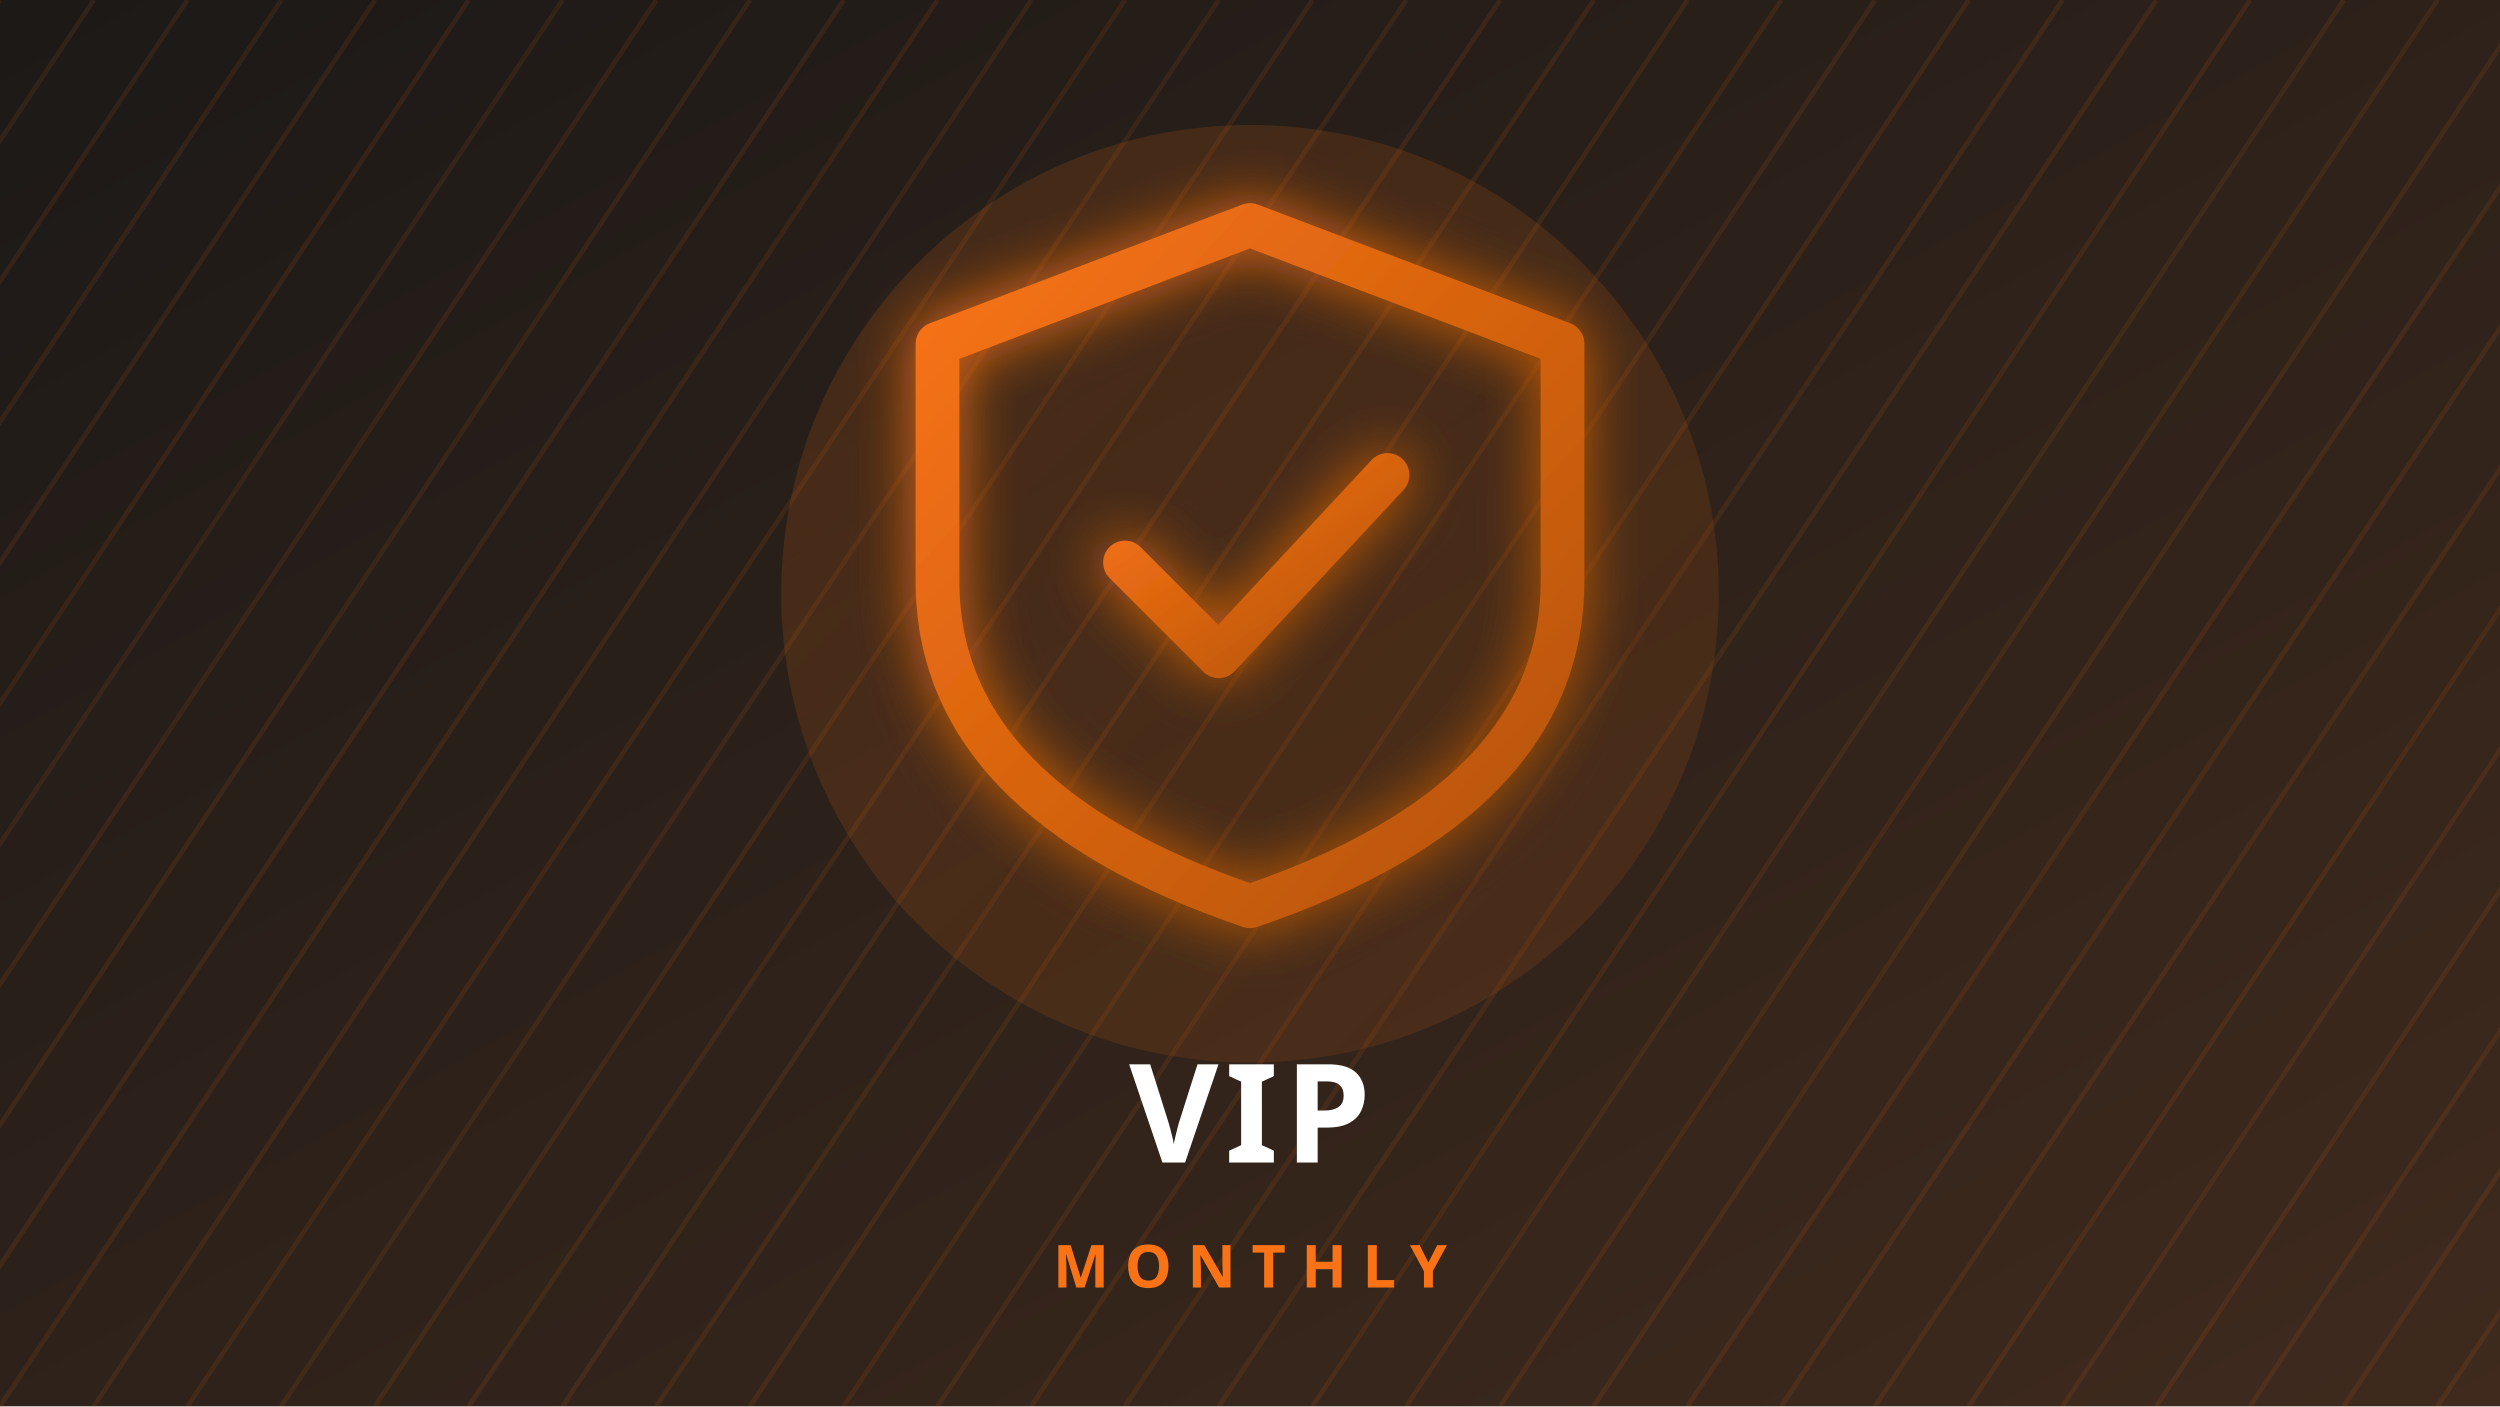
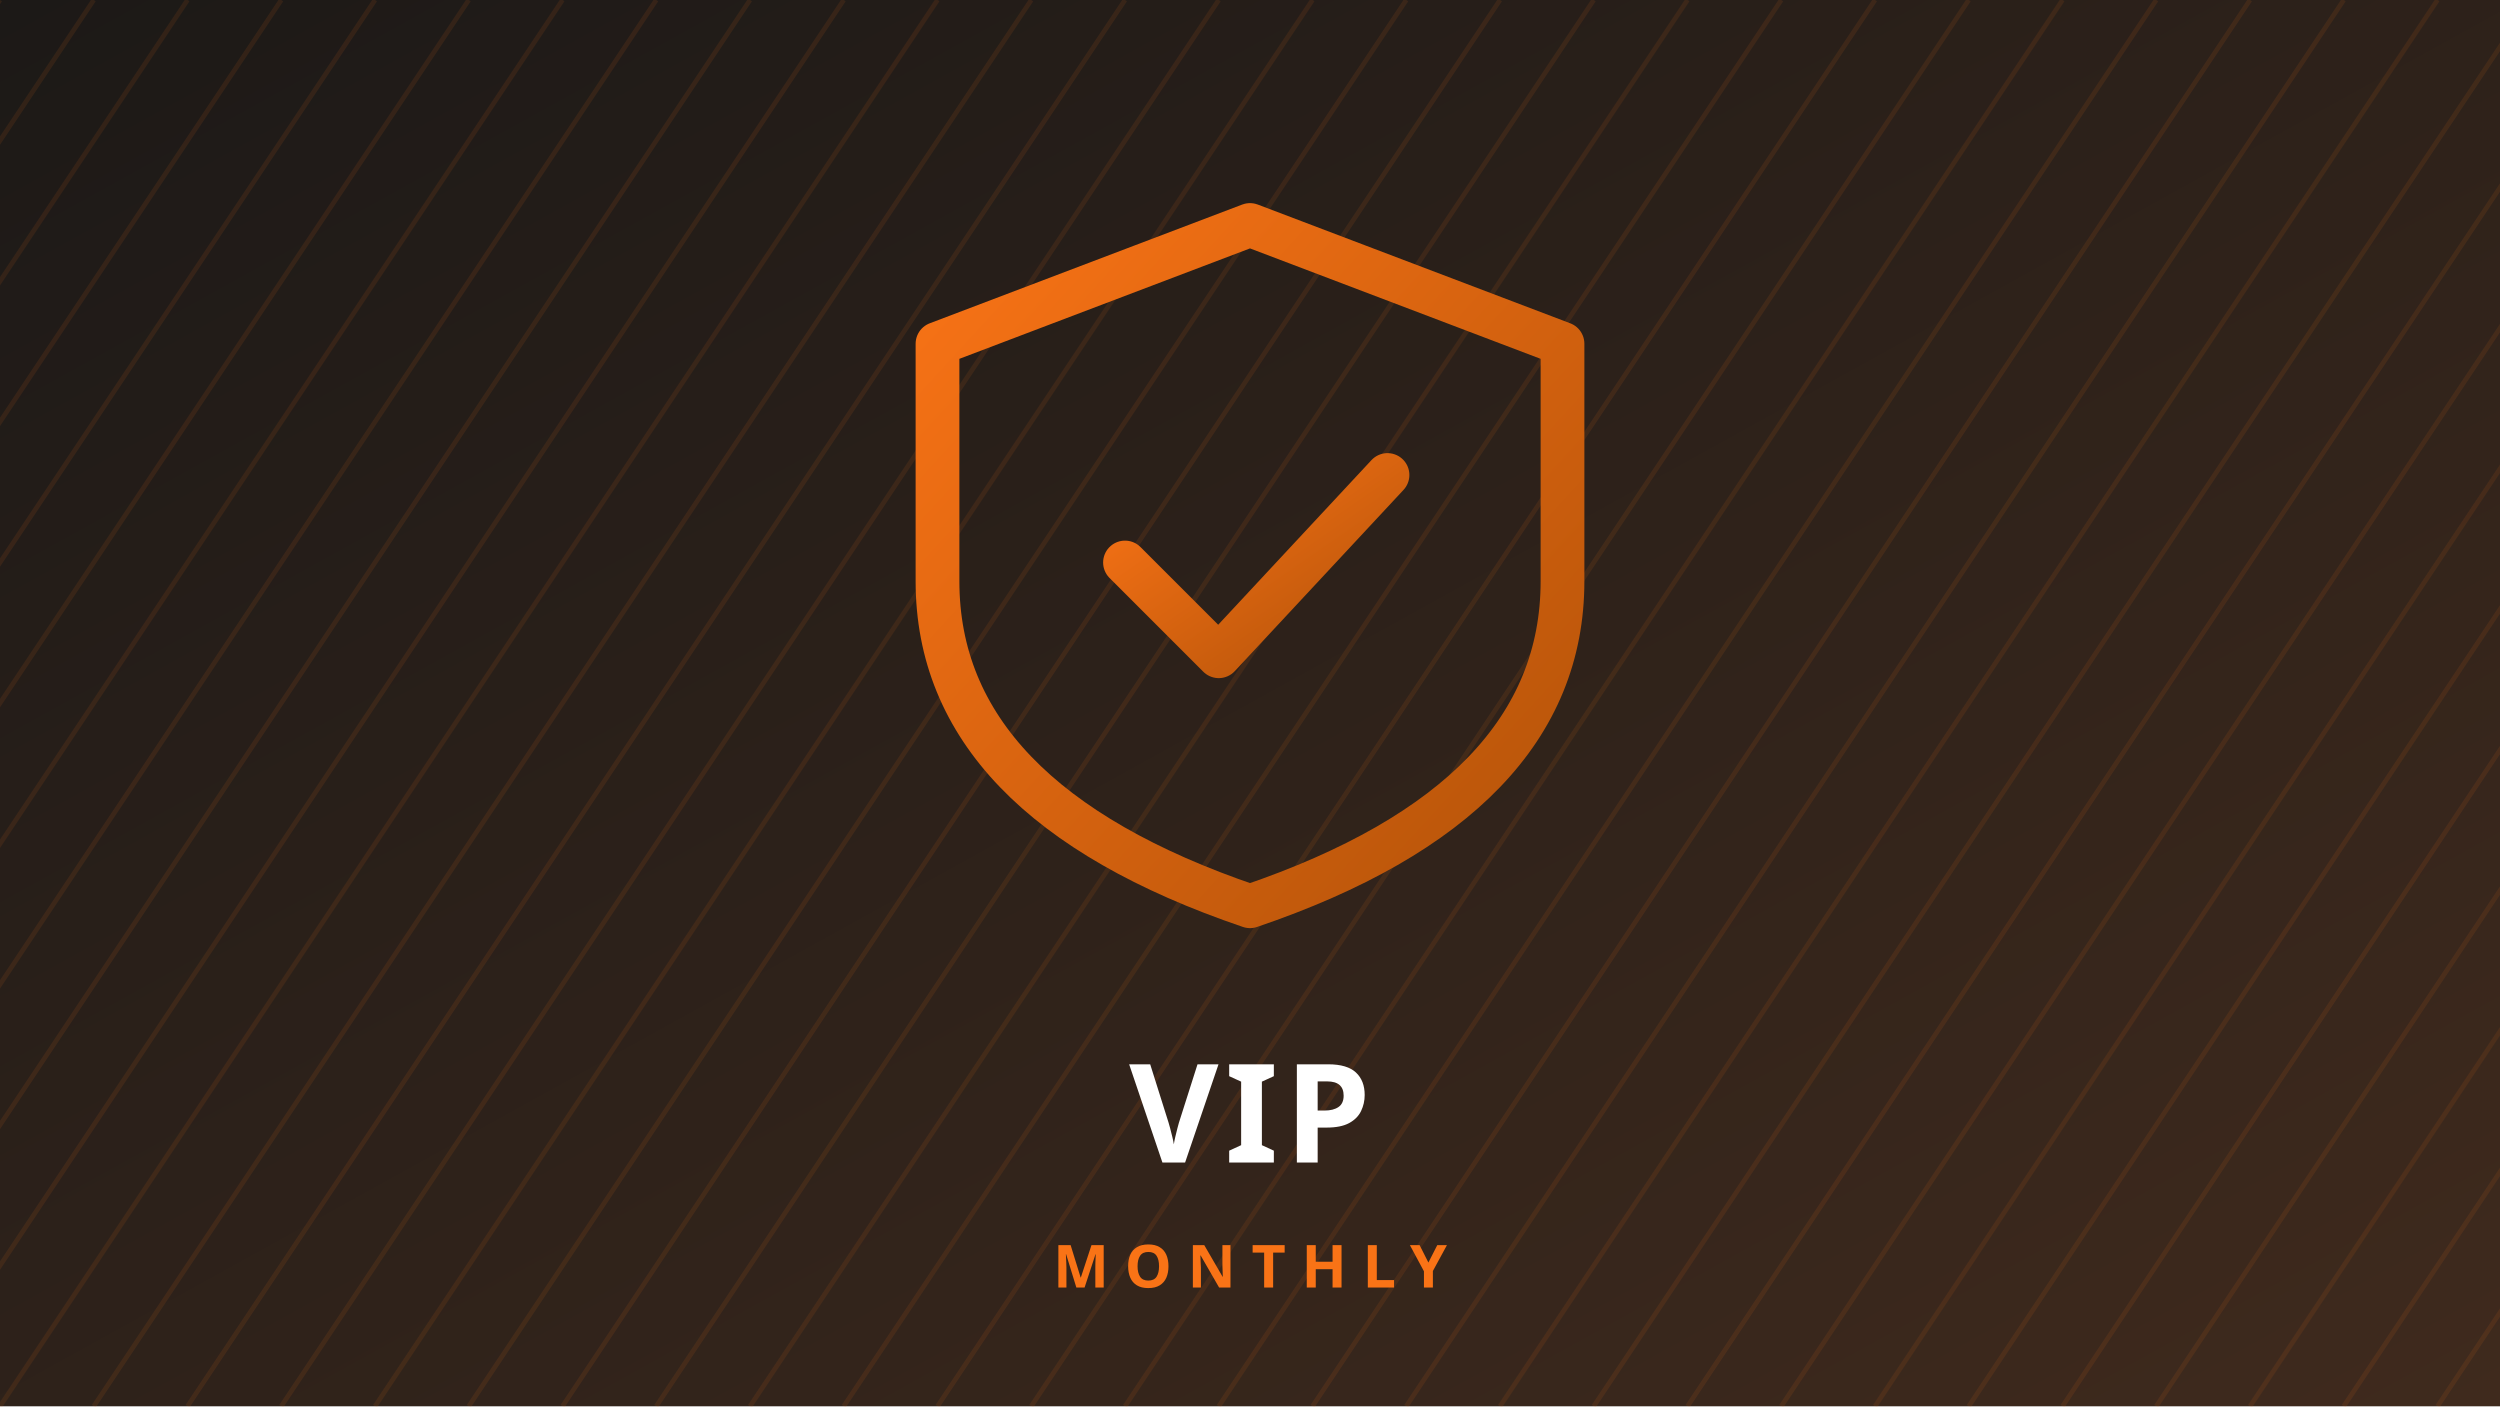
<svg xmlns="http://www.w3.org/2000/svg" viewBox="0 0 800 450" width="800" height="450">
  <defs>
    <linearGradient id="bg" x1="0" y1="0" x2="1" y2="1">
      <stop offset="0" stop-color="#1c1917" />
      <stop offset="1" stop-color="#3f2a1d" />
    </linearGradient>
    <linearGradient id="ac" x1="0" y1="0" x2="1" y2="1">
      <stop offset="0" stop-color="#f97316" />
      <stop offset="1" stop-color="#b45309" />
    </linearGradient>
-     <filter id="glow" x="-30%" y="-30%" width="160%" height="160%">
-       <feGaussianBlur stdDeviation="9" result="b" />
-       <feMerge>
-         <feMergeNode in="b" />
-         <feMergeNode in="SourceGraphic" />
-       </feMerge>
-     </filter>
  </defs>
  <rect width="800" height="450" fill="url(#bg)" />
  <g opacity=".10" stroke="#f97316" stroke-width="1.5">
    <line x1="0" y1="0" x2="-300" y2="450" />
    <line x1="30" y1="0" x2="-270" y2="450" />
    <line x1="60" y1="0" x2="-240" y2="450" />
    <line x1="90" y1="0" x2="-210" y2="450" />
    <line x1="120" y1="0" x2="-180" y2="450" />
    <line x1="150" y1="0" x2="-150" y2="450" />
    <line x1="180" y1="0" x2="-120" y2="450" />
    <line x1="210" y1="0" x2="-90" y2="450" />
    <line x1="240" y1="0" x2="-60" y2="450" />
    <line x1="270" y1="0" x2="-30" y2="450" />
    <line x1="300" y1="0" x2="0" y2="450" />
    <line x1="330" y1="0" x2="30" y2="450" />
    <line x1="360" y1="0" x2="60" y2="450" />
    <line x1="390" y1="0" x2="90" y2="450" />
    <line x1="420" y1="0" x2="120" y2="450" />
    <line x1="450" y1="0" x2="150" y2="450" />
    <line x1="480" y1="0" x2="180" y2="450" />
    <line x1="510" y1="0" x2="210" y2="450" />
    <line x1="540" y1="0" x2="240" y2="450" />
    <line x1="570" y1="0" x2="270" y2="450" />
    <line x1="600" y1="0" x2="300" y2="450" />
    <line x1="630" y1="0" x2="330" y2="450" />
    <line x1="660" y1="0" x2="360" y2="450" />
    <line x1="690" y1="0" x2="390" y2="450" />
    <line x1="720" y1="0" x2="420" y2="450" />
    <line x1="750" y1="0" x2="450" y2="450" />
    <line x1="780" y1="0" x2="480" y2="450" />
    <line x1="810" y1="0" x2="510" y2="450" />
    <line x1="840" y1="0" x2="540" y2="450" />
    <line x1="870" y1="0" x2="570" y2="450" />
    <line x1="900" y1="0" x2="600" y2="450" />
    <line x1="930" y1="0" x2="630" y2="450" />
    <line x1="960" y1="0" x2="660" y2="450" />
    <line x1="990" y1="0" x2="690" y2="450" />
    <line x1="1020" y1="0" x2="720" y2="450" />
    <line x1="1050" y1="0" x2="750" y2="450" />
    <line x1="1080" y1="0" x2="780" y2="450" />
    <line x1="1110" y1="0" x2="810" y2="450" />
    <line x1="1140" y1="0" x2="840" y2="450" />
  </g>
-   <circle cx="400" cy="190" r="150" fill="url(#ac)" opacity=".16" />
-   <g transform="translate(144 -40)" filter="url(#glow)" fill="none" stroke="url(#ac)" stroke-width="14" stroke-linecap="round" stroke-linejoin="round">
+   <g transform="translate(144 -40)" fill="none" stroke="url(#ac)" stroke-width="14" stroke-linecap="round" stroke-linejoin="round">
    <path d="M256 112 L356 150 V226 Q356 296 256 330 Q156 296 156 226 V150 Z" />
    <path d="M216 220 L246 250 L300 192" />
  </g>
  <text x="400" y="372" text-anchor="middle" font-family="Impact, 'Arial Black', sans-serif" font-size="44" font-weight="900" letter-spacing="2" fill="#fff">VIP</text>
  <text x="400" y="412" text-anchor="middle" font-family="Impact, 'Arial Black', sans-serif" font-size="19" font-weight="700" letter-spacing="5" fill="#f97316">MONTHLY</text>
</svg>
